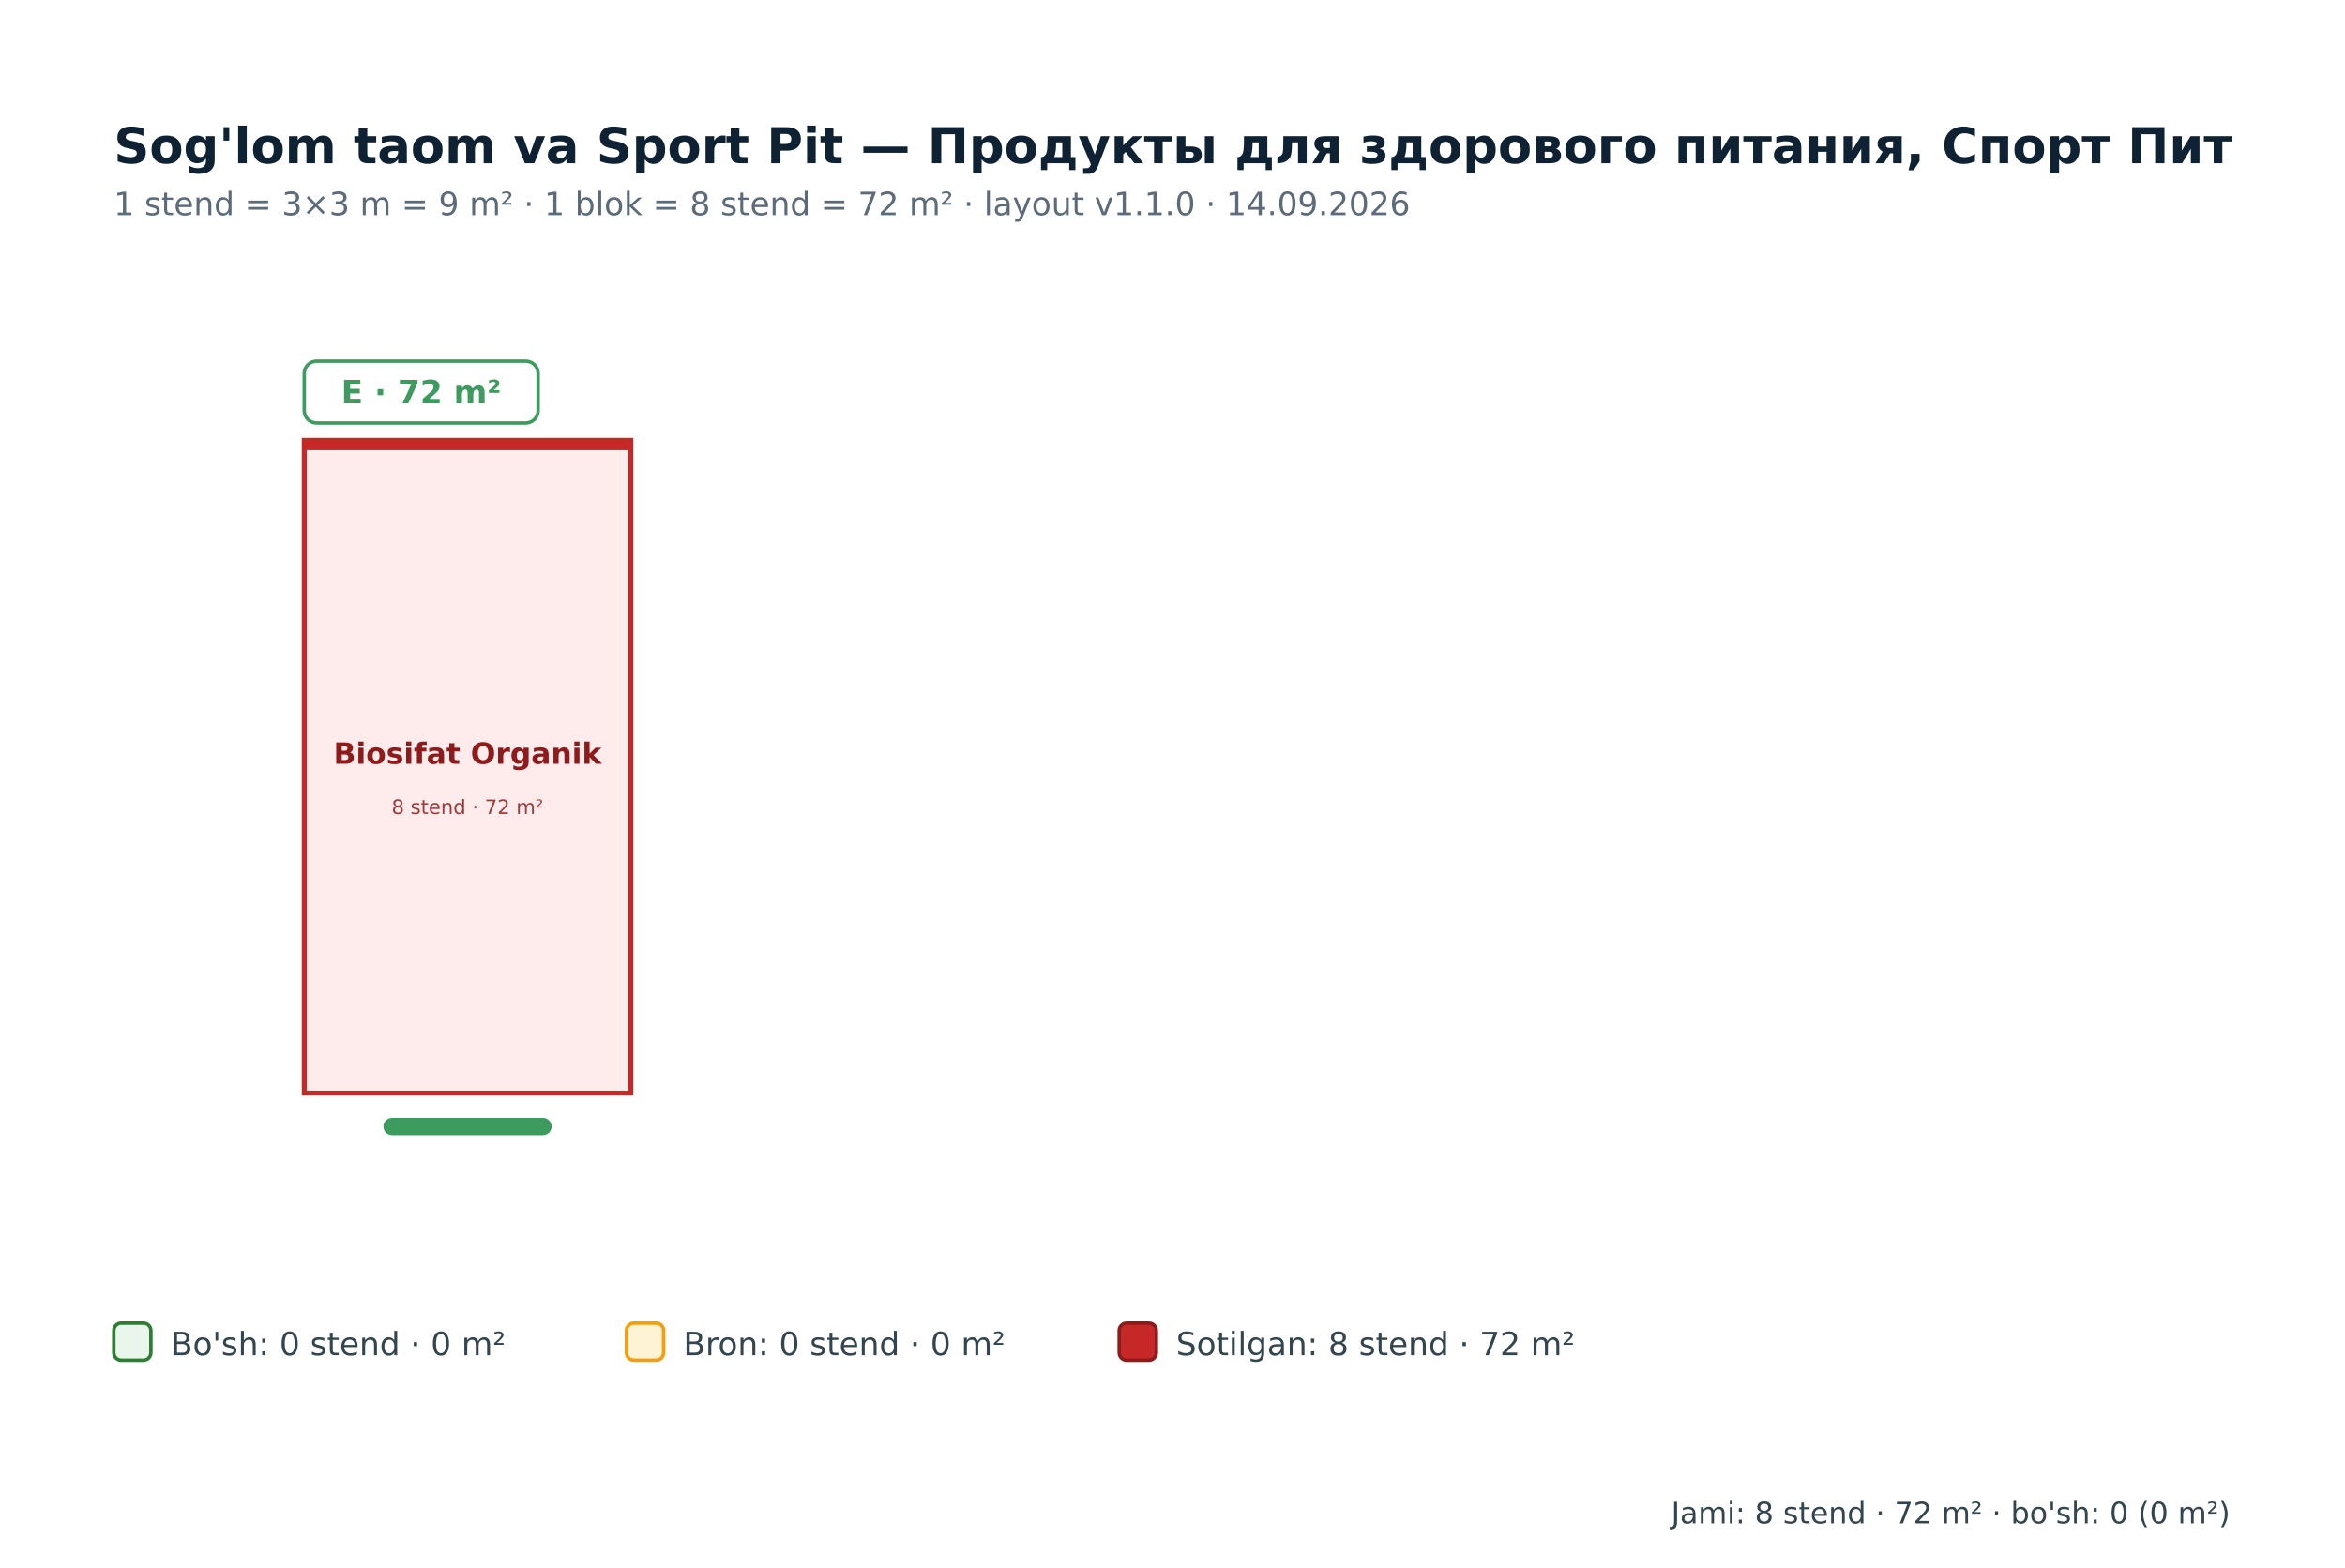
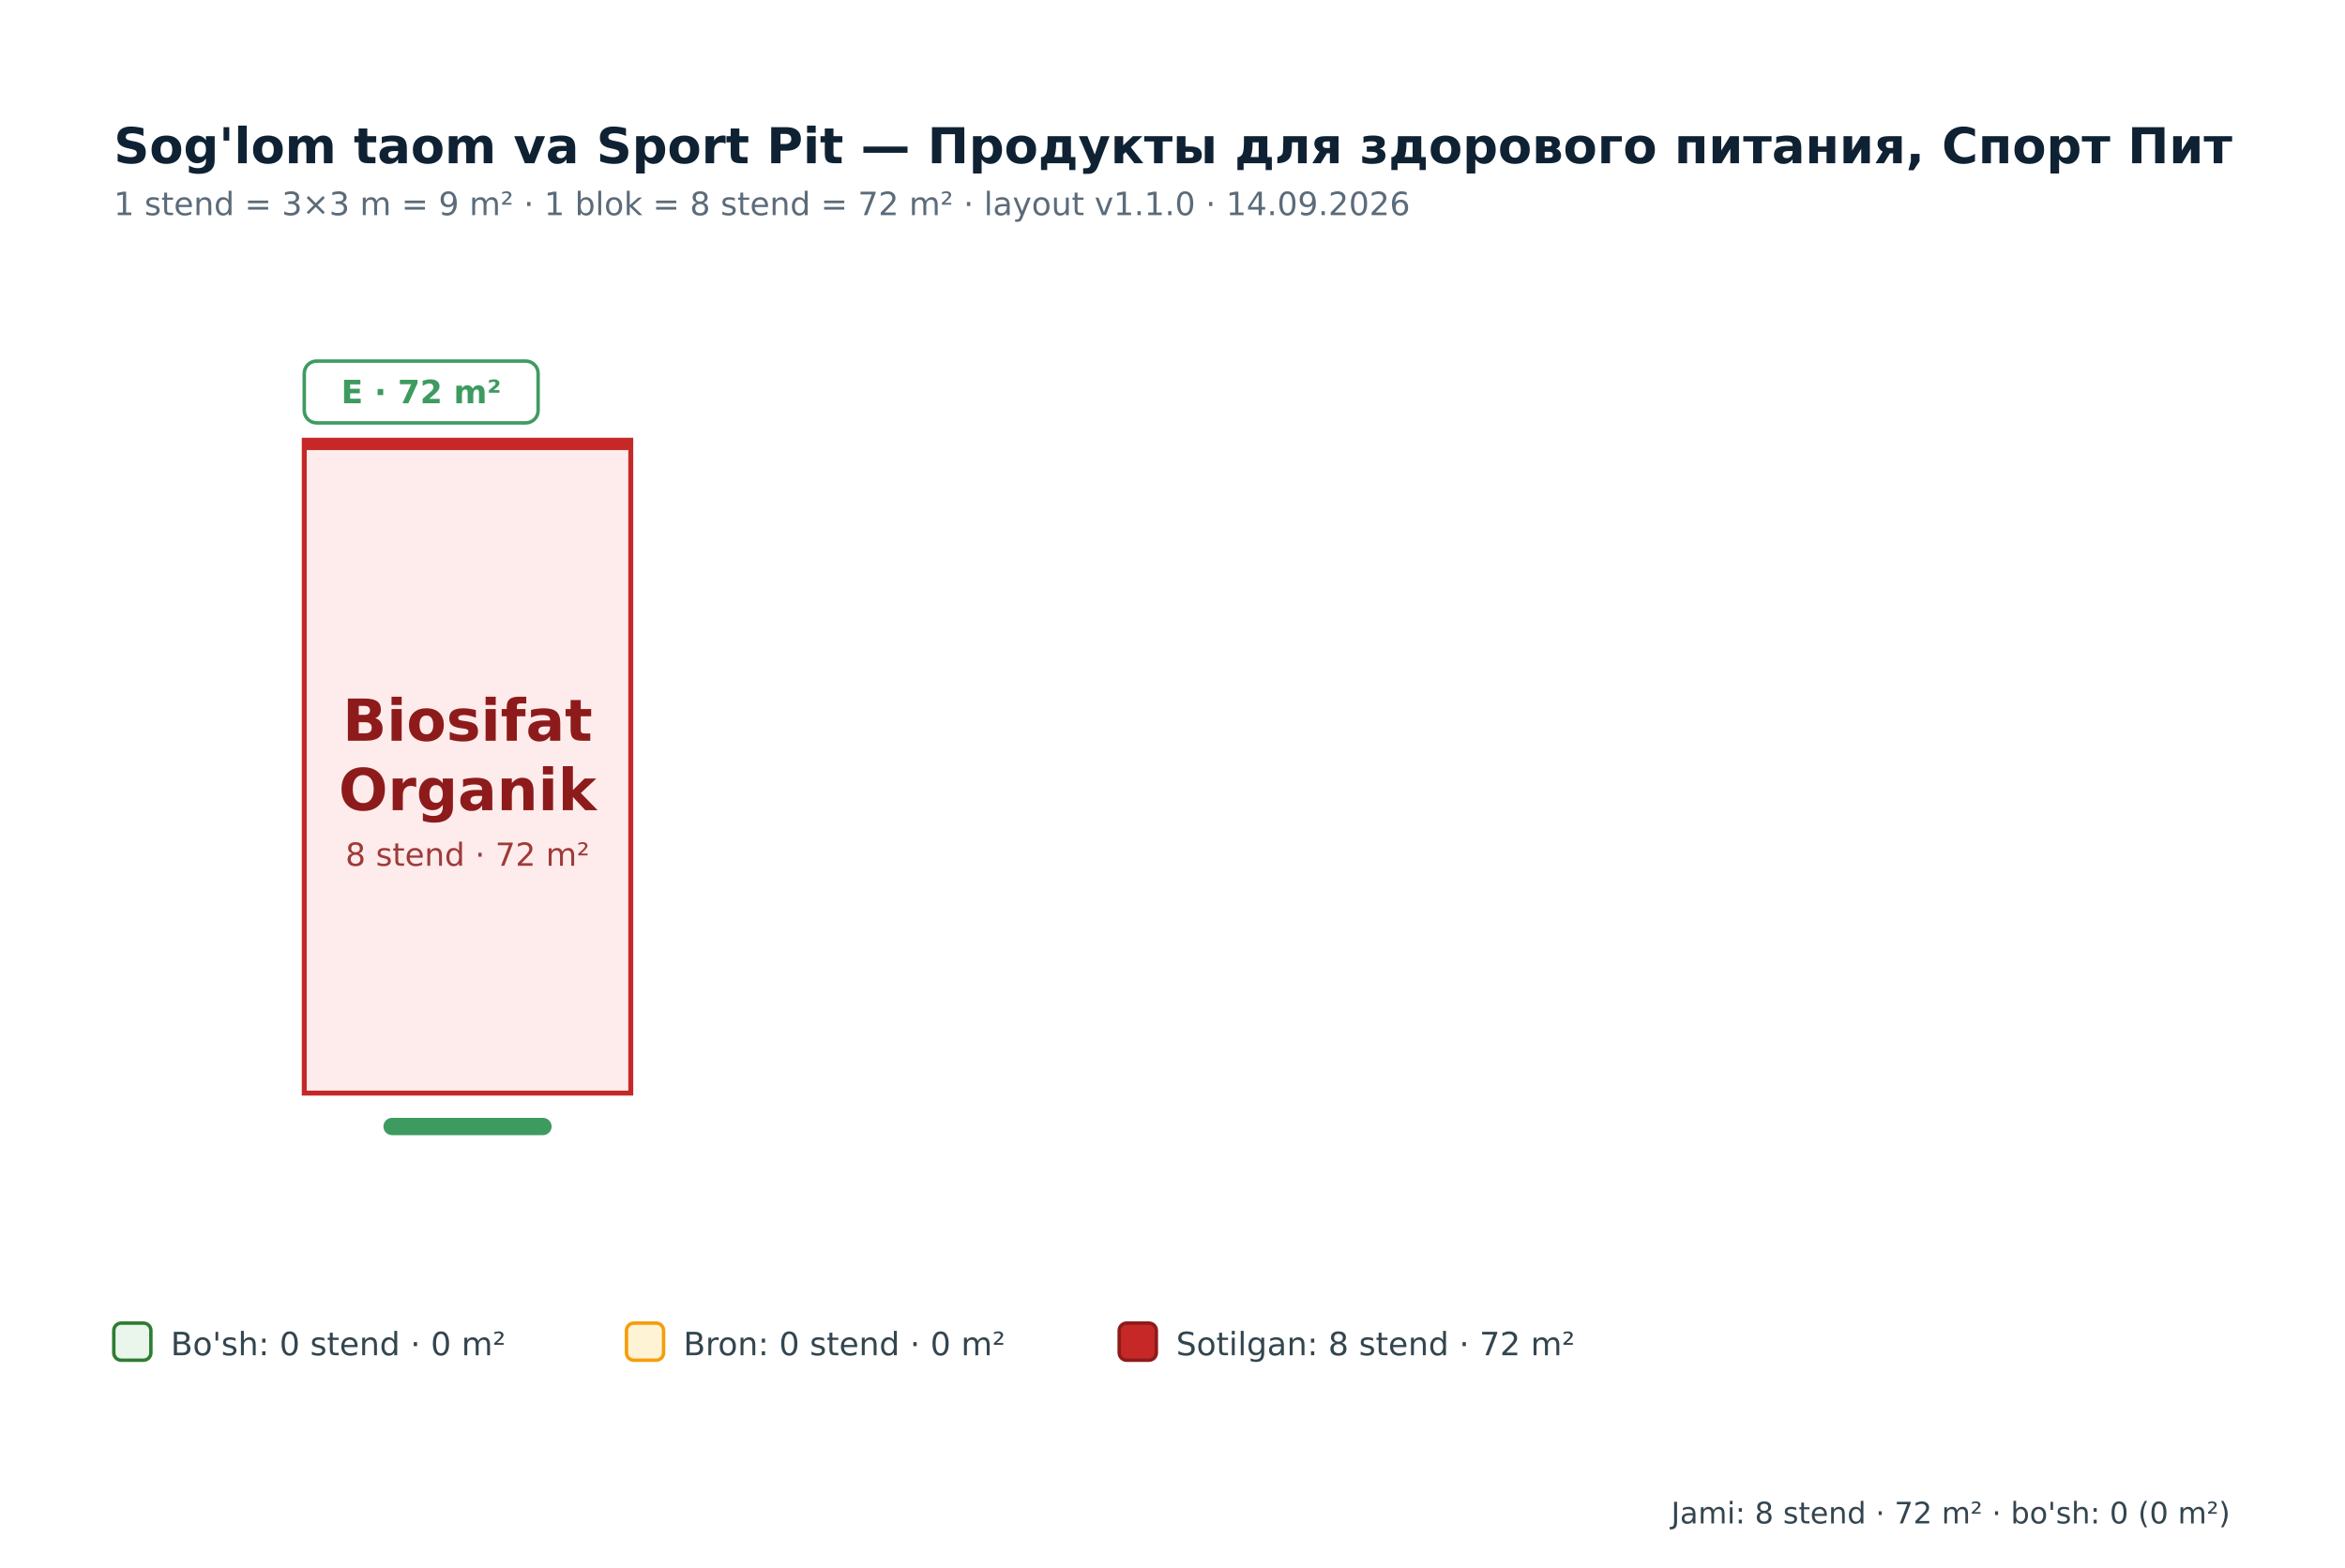
<svg xmlns="http://www.w3.org/2000/svg" width="948" height="634" viewBox="0 0 948 634" font-family="DejaVu Sans, Helvetica, Arial, sans-serif">
  <rect width="948" height="634" fill="#ffffff" />
  <text x="46" y="66" font-size="20" font-weight="bold" fill="#0f2233">Sog'lom taom va Sport Pit — Продукты для здорового питания, Спорт Пит</text>
  <text x="46" y="87" font-size="13" fill="#5b6b7a">1 stend = 3×3 m = 9 m² · 1 blok = 8 stend = 72 m² · layout v1.1.0 · 14.09.2026</text>
  <rect x="123.00" y="178.00" width="132.00" height="264.00" fill="none" stroke="#90a4b5" stroke-width="1.4" stroke-dasharray="7 5" rx="4" />
  <rect x="123.00" y="146.00" width="94.54" height="25" rx="5" fill="#ffffff" stroke="#3E9B5F" stroke-width="1.4" />
  <text x="170.27" y="163.05" font-size="13" font-weight="bold" fill="#3E9B5F" text-anchor="middle">E · 72 m²</text>
  <rect x="155.00" y="452.00" width="68" height="7" rx="3.5" fill="#3E9B5F" />
  <path d="M123 178L189 178L255 178L255 244L255 310L255 376L255 442L189 442L123 442L123 376L123 310L123 244Z" fill="#fdeceb" stroke="#c62828" stroke-width="2" />
  <rect x="123.00" y="178.00" width="132.00" height="4" rx="1.5" fill="#c62828" />
-   <text x="189.00" y="308.85" font-size="11.88" font-weight="bold" fill="#8e1b1b" text-anchor="middle">Biosifat Organik</text>
-   <text x="189.00" y="329.13" font-size="8.00" fill="#8e1b1b" text-anchor="middle" opacity="0.85">8 stend · 72 m²</text>
+   <text x="189.00" y="299.51" font-size="23.40" font-weight="bold" fill="#8e1b1b" text-anchor="middle">Biosifat</text>
+   <text x="189.00" y="327.59" font-size="23.40" font-weight="bold" fill="#8e1b1b" text-anchor="middle">Organik</text>
+   <text x="189.00" y="350.08" font-size="12.87" fill="#8e1b1b" text-anchor="middle" opacity="0.85">8 stend · 72 m²</text>
  <rect x="46.00" y="535.00" width="15" height="15" rx="3" fill="#eaf6ec" stroke="#2e7d32" stroke-width="1.4" />
  <text x="69.00" y="548.00" font-size="13" fill="#33454f">Bo'sh: 0 stend · 0 m²</text>
  <rect x="253.26" y="535.00" width="15" height="15" rx="3" fill="#fff3d6" stroke="#f59e0b" stroke-width="1.4" />
  <text x="276.26" y="548.00" font-size="13" fill="#33454f">Bron: 0 stend · 0 m²</text>
  <rect x="452.46" y="535.00" width="15" height="15" rx="3" fill="#c62828" stroke="#8e1b1b" stroke-width="1.4" />
  <text x="475.46" y="548.00" font-size="13" fill="#33454f">Sotilgan: 8 stend · 72 m²</text>
  <text x="901.6" y="616" font-size="12" fill="#33454f" text-anchor="end">Jami: 8 stend · 72 m² · bo'sh: 0 (0 m²)</text>
</svg>
